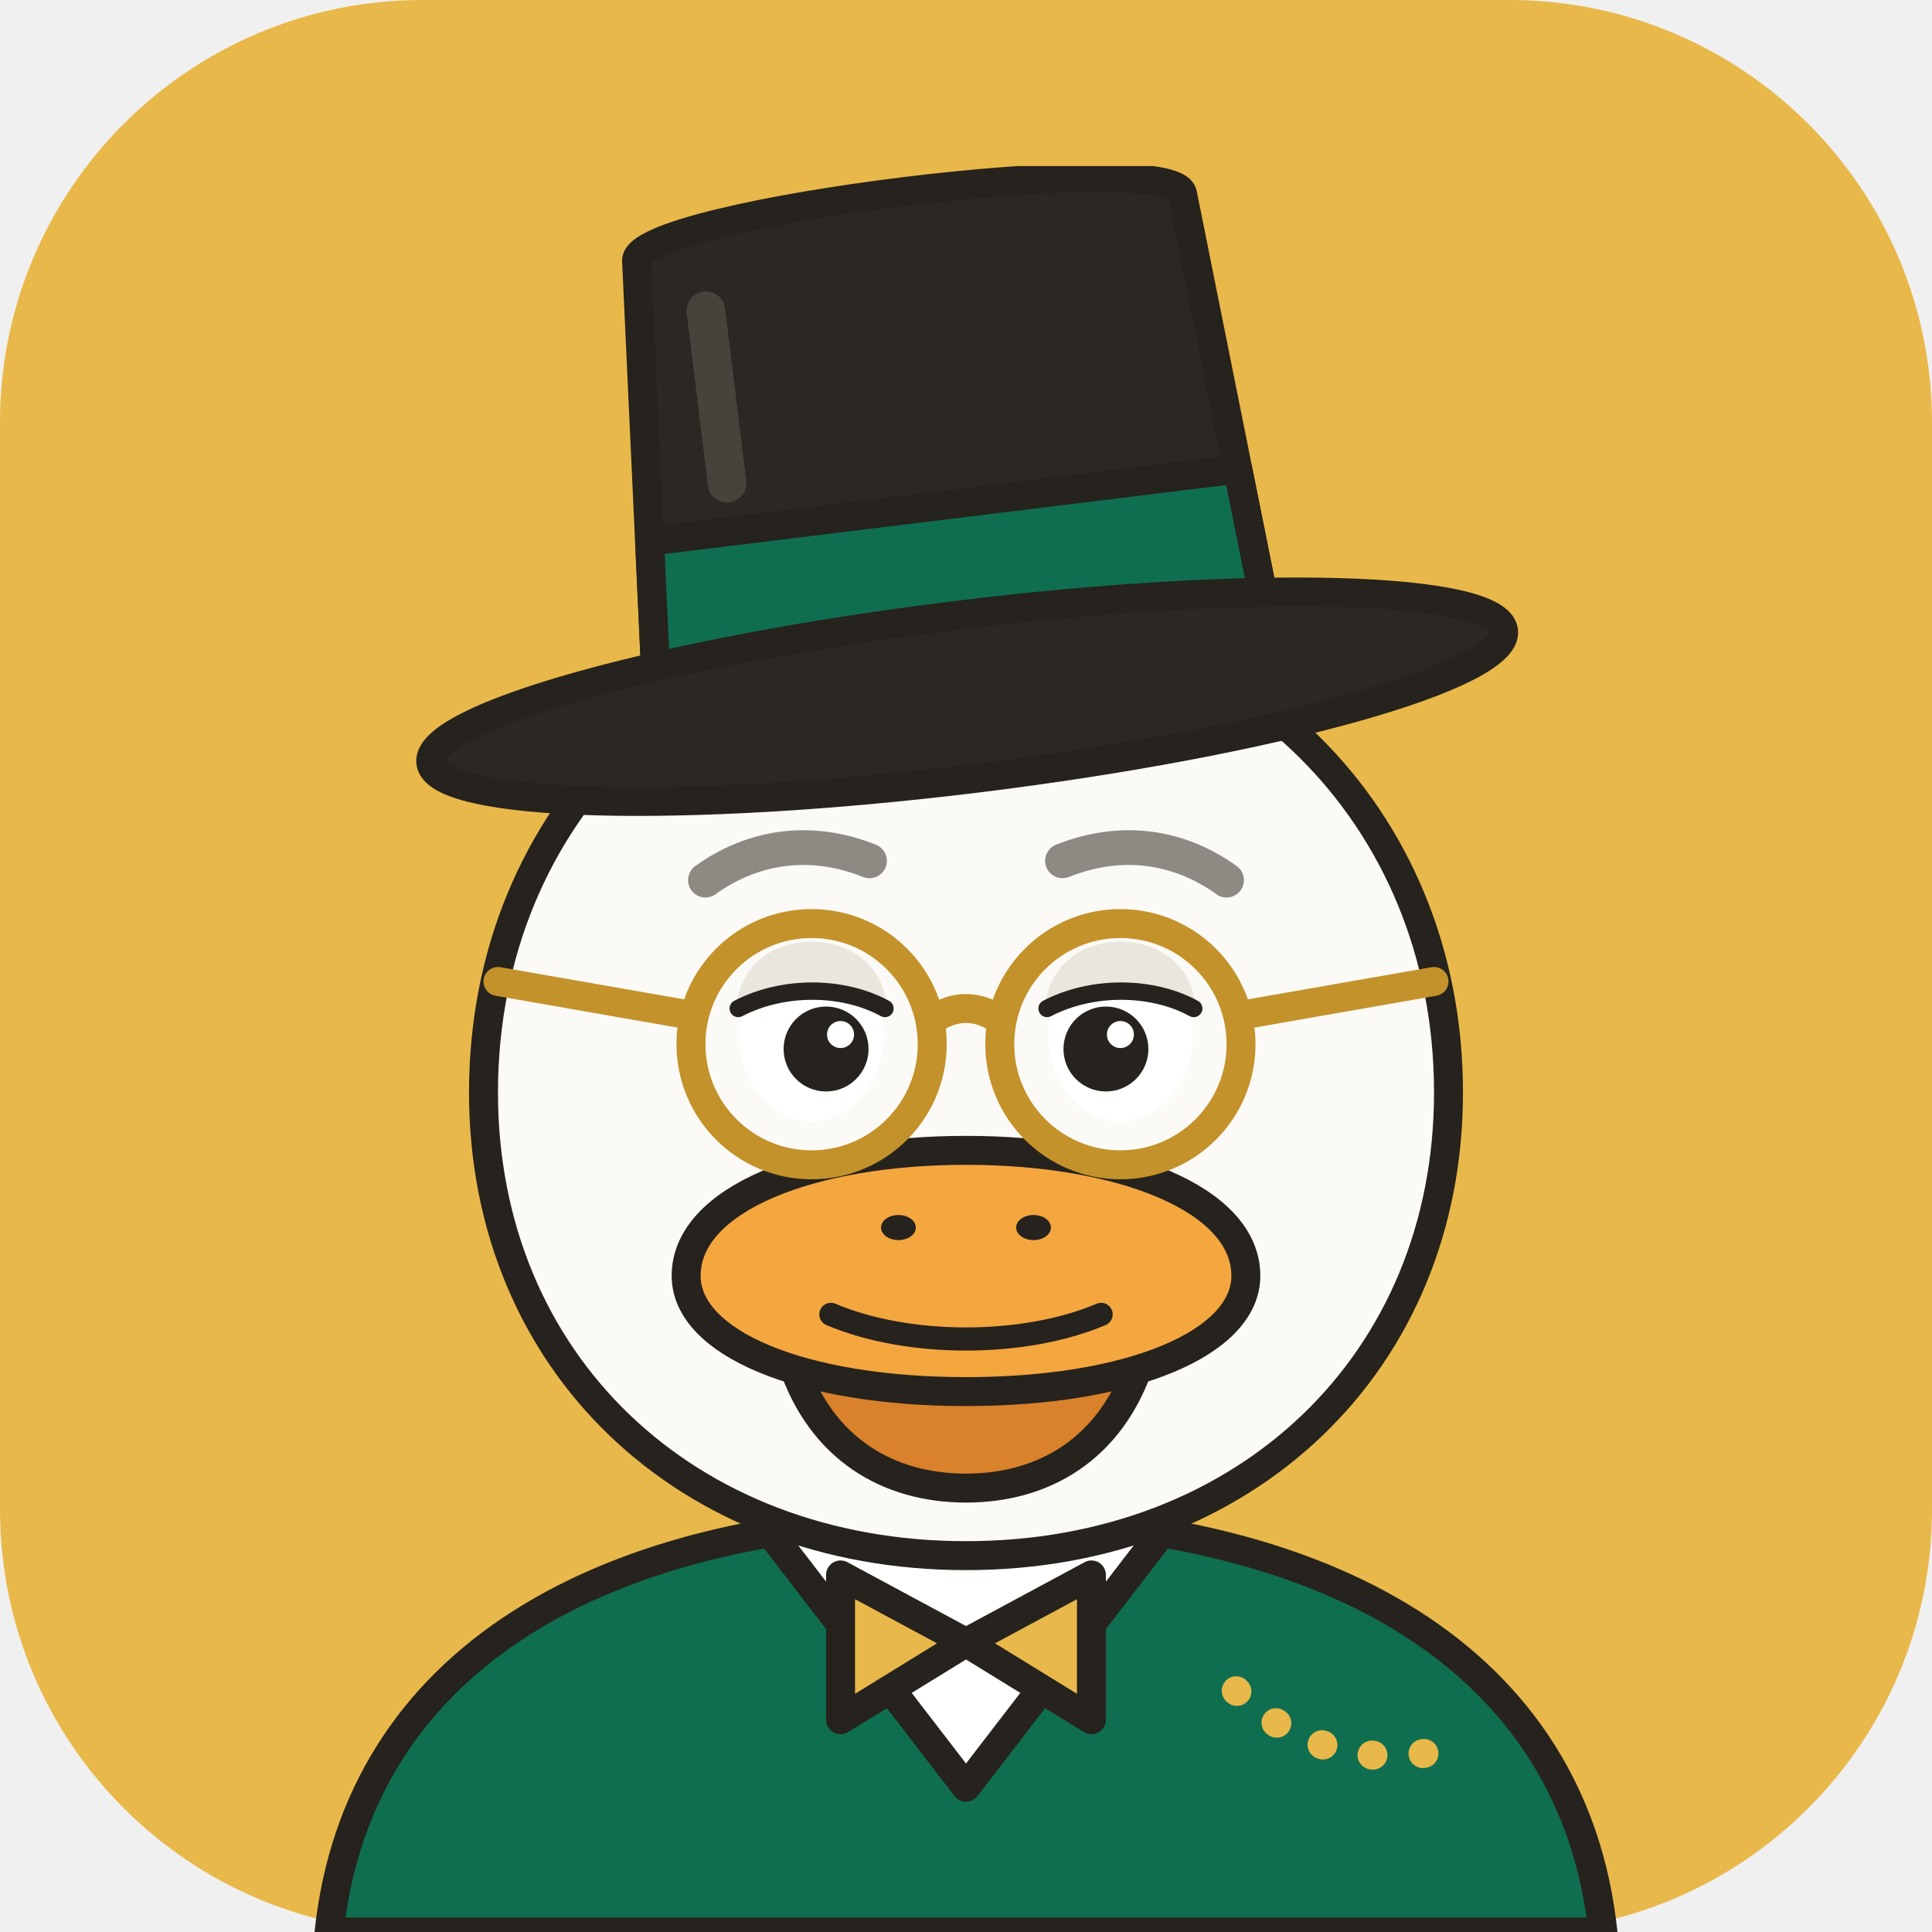
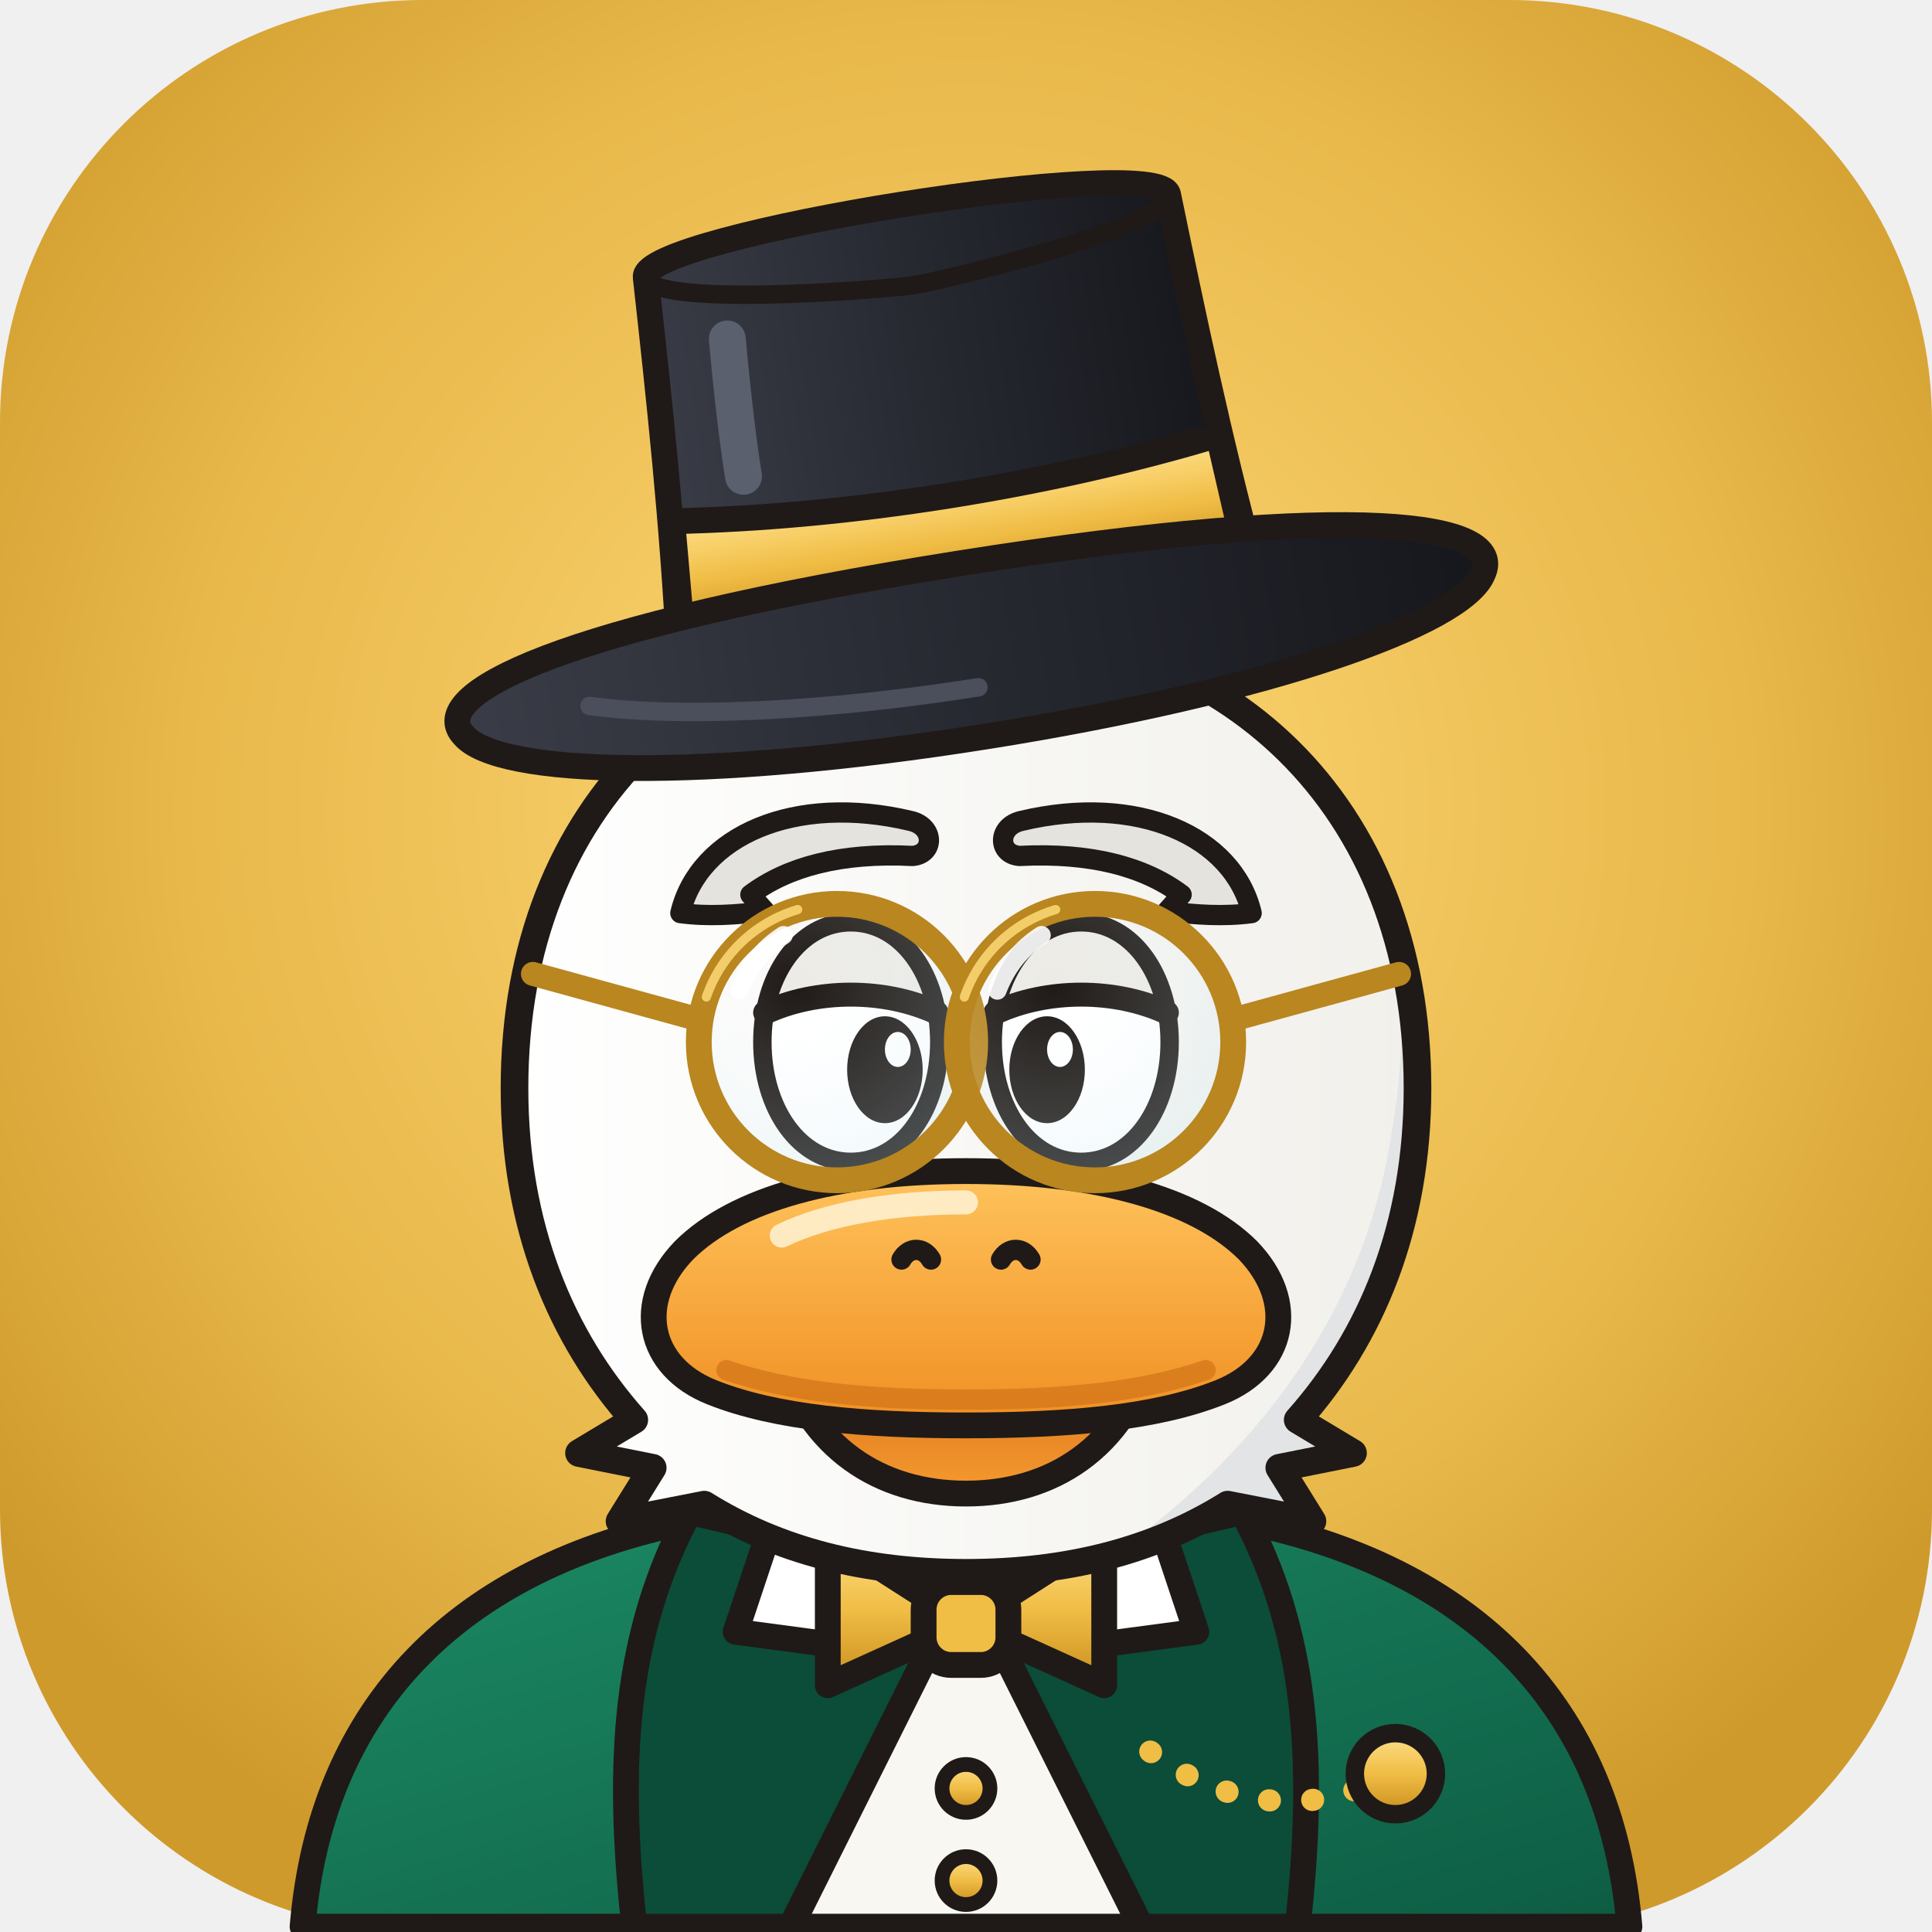
<svg xmlns="http://www.w3.org/2000/svg" viewBox="0 0 512 512">
-   <rect width="512" height="512" rx="112" fill="#e8b84a" />
-   <svg x="36" y="44" width="440" height="468" viewBox="14 18 172 183">
-     <g stroke="#26221d" stroke-width="3" stroke-linejoin="round" stroke-linecap="round">
-       <path d="M34 201c3-28 28-43 66-43s63 15 66 43z" fill="#0f6e4f" />
-       <path d="M80 160l20 26 20-26c-6-1.6-13-2.4-20-2.4s-14 .8-20 2.4z" fill="#fff" />
-       <path d="M100 171l-13-7v15zM100 171l13-7v15z" fill="#e8b84a" />
-       <path d="M100 162c-29 0-50-20-50-48 0-29 22-50 50-50s50 21 50 50c0 28-21 48-50 48z" fill="#fbfaf6" />
-       <path d="M82 142c3 9 10 13 18 13s15-4 18-13z" fill="#d9822b" />
-       <path d="M71 133c0-8 13-13 29-13s29 5 29 13c0 7-12 12-29 12s-29-5-29-12z" fill="#f4a63f" />
+   <radialGradient id="f" cx=".5" cy=".42" r=".62">
+     <stop offset="0" stop-color="#ffd978" />
+     <stop offset=".65" stop-color="#e8b84a" />
+     <stop offset="1" stop-color="#cf9a2c" />
+   </radialGradient>
+   <rect width="512" height="512" rx="112" fill="url(#f)" />
+   <svg x="46" y="33" width="420" height="479" viewBox="14 6 172 195">
+     <defs>
+       <linearGradient id="tp1casaco" x1="0" y1="0" x2="1" y2="1">
+         <stop offset="0" stop-color="#1c8a64" />
+         <stop offset="1" stop-color="#0d5c43" />
+       </linearGradient>
+       <linearGradient id="tp1cartola" x1="0" y1="0" x2="1" y2="0">
+         <stop offset="0" stop-color="#3a3d47" />
+         <stop offset=".55" stop-color="#25272f" />
+         <stop offset="1" stop-color="#16171c" />
+       </linearGradient>
+       <linearGradient id="tp1ouro" x1="0" y1="0" x2="0" y2="1">
+         <stop offset="0" stop-color="#ffe08a" />
+         <stop offset=".5" stop-color="#f0bd45" />
+         <stop offset="1" stop-color="#c98d1c" />
+       </linearGradient>
+       <linearGradient id="tp1bico" x1="0" y1="0" x2="0" y2="1">
+         <stop offset="0" stop-color="#ffc35c" />
+         <stop offset="1" stop-color="#f08f22" />
+       </linearGradient>
+       <linearGradient id="tp1bico2" x1="0" y1="0" x2="0" y2="1">
+         <stop offset="0" stop-color="#d9701a" />
+         <stop offset="1" stop-color="#f59a2f" />
+       </linearGradient>
+       <linearGradient id="tp1pena" x1="0" y1="0" x2="1" y2="0">
+         <stop offset="0" stop-color="#ffffff" />
+         <stop offset="1" stop-color="#f1f0eb" />
+       </linearGradient>
+       <radialGradient id="tp1lente" cx=".35" cy=".3" r=".8">
+         <stop offset="0" stop-color="#ffffff" stop-opacity=".0" />
+         <stop offset="1" stop-color="#bfe3f2" stop-opacity=".28" />
+       </radialGradient>
+       <clipPath id="tp1cabeca">
+         <path d="M100 60c28 0 49 19 49 50 0 15-5 27-13 36l6 3.6-8 1.6 3.6 5.8-9.2-1.8c-8 5-17.4 7.4-28.4 7.4s-20.4-2.4-28.4-7.4l-9.2 1.8 3.6-5.8-8-1.6 6-3.6c-8-9-13-21-13-36 0-31 21-50 49-50z" />
+       </clipPath>
+     </defs>
+     <g stroke="#1f1a17" stroke-width="2.8" stroke-linejoin="round" stroke-linecap="round">
+       <path d="M28 201c2-24 17-39 42-44l30 6 30-6c25 5 40 20 42 44z" fill="url(#tp1casaco)" />
+       <path d="M100 163l-30-7c-7 13-8 27-6 45h17zM100 163l30-7c7 13 8 27 6 45h-17z" fill="#0b4d38" />
+       <path d="M100 163l-19 38h38z" fill="#f8f7f2" />
+       <path d="M100 162l-20-8-5 15 15 2zM100 162l20-8 5 15-15 2z" fill="#fff" />
+       <path d="M100 168l-15-9.6v16.4zM100 168l15-9.6v16.4z" fill="url(#tp1ouro)" />
+       <rect x="95.4" y="163.6" width="9.2" height="9" rx="3" fill="#f0bd45" />
+       <circle cx="100" cy="186" r="2.6" fill="url(#tp1ouro)" stroke-width="1.6" />
+       <circle cx="100" cy="196" r="2.6" fill="url(#tp1ouro)" stroke-width="1.6" />
    </g>
-     <path d="M128 176c6 6 14 8 22 6" stroke="#e8b84a" stroke-width="3" fill="none" stroke-linecap="round" stroke-dasharray="0.1 5.2" />
-     <path d="M86 137c8 3.4 20 3.4 28 0" stroke="#26221d" stroke-width="2.4" fill="none" stroke-linecap="round" />
-     <ellipse cx="93" cy="128" rx="1.8" ry="1.3" fill="#26221d" />
-     <ellipse cx="107" cy="128" rx="1.8" ry="1.3" fill="#26221d" />
-     <ellipse cx="84" cy="108" rx="7.5" ry="9" fill="#fff" />
-     <ellipse cx="116" cy="108" rx="7.5" ry="9" fill="#fff" />
-     <circle cx="85.5" cy="109.5" r="4.4" fill="#26221d" />
-     <circle cx="114.5" cy="109.5" r="4.4" fill="#26221d" />
-     <circle cx="87" cy="108" r="1.4" fill="#fff" />
-     <circle cx="116" cy="108" r="1.4" fill="#fff" />
-     <path d="M76.2 105.5C76.5 96 91.5 96 91.8 105.5c-4.6-2.4-11-2.4-15.6 0zM108.2 105.5c.3-9.5 15.3-9.5 15.6 0-4.6-2.4-11-2.4-15.6 0z" fill="#e9e6dd" />
-     <path d="M76.4 105.3c4.6-2.4 10.8-2.4 15.2 0M108.4 105.3c4.6-2.4 10.8-2.4 15.2 0" stroke="#26221d" stroke-width="1.8" fill="none" stroke-linecap="round" />
-     <path d="M73 92c5-3.6 11-4.4 17-2M127 92c-5-3.6-11-4.4-17-2" stroke="#8d8a83" stroke-width="3.6" fill="none" stroke-linecap="round" />
-     <g fill="none" stroke="#c4922a" stroke-width="3" stroke-linecap="round">
-       <circle cx="84" cy="109" r="12.5" />
-       <circle cx="116" cy="109" r="12.5" />
-       <path d="M96.5 106.5c2.3-1.6 4.7-1.6 7 0M71.5 106l-20-3.5M128.5 106l20-3.5" />
+     <path d="M120 182c8 6 17 7 25 3" stroke="#f0bd45" stroke-width="2.4" fill="none" stroke-linecap="round" stroke-dasharray=".1 4.6" />
+     <circle cx="146.6" cy="184.4" r="4.4" fill="url(#tp1ouro)" stroke="#1f1a17" stroke-width="2" />
+     <path d="M100 60c28 0 49 19 49 50 0 15-5 27-13 36l6 3.6-8 1.6 3.6 5.8-9.2-1.8c-8 5-17.4 7.4-28.4 7.4s-20.4-2.4-28.4-7.4l-9.2 1.8 3.6-5.8-8-1.6 6-3.6c-8-9-13-21-13-36 0-31 21-50 49-50z" fill="url(#tp1pena)" />
+     <g clip-path="url(#tp1cabeca)">
+       <path d="M131 60c14 14 19 34 15 56-3 18-14 34-32 46l40 6 6-108z" fill="#e3e4e6" />
+       <path d="M58 150c10 10 24 15 42 15s32-5 42-15v20H58z" fill="#e6e6e3" />
    </g>
-     <g transform="rotate(-7 100 72)" stroke="#26221d" stroke-width="3" stroke-linejoin="round">
-       <path d="M68 70l3.5-46c.4-5 56.6-5 57 0l3.5 46z" fill="#2b2824" />
-       <path d="M69.3 53h61.4l1.3 17h-64z" fill="#0f6e4f" />
-       <ellipse cx="100" cy="73" rx="56" ry="8.5" fill="#2b2824" />
-       <path d="M78 30v18" stroke="#46423c" stroke-width="4" stroke-linecap="round" />
+     <path d="M100 60c28 0 49 19 49 50 0 15-5 27-13 36l6 3.6-8 1.6 3.6 5.8-9.2-1.8c-8 5-17.4 7.4-28.4 7.4s-20.4-2.4-28.4-7.4l-9.2 1.8 3.6-5.8-8-1.6 6-3.6c-8-9-13-21-13-36 0-31 21-50 49-50z" fill="none" stroke="#1f1a17" stroke-width="3" stroke-linejoin="round" />
+     <path d="M87.5 92c5.6 0 9.6 5.8 9.6 13s-4 13-9.6 13-9.6-5.8-9.6-13 4-13 9.6-13z" fill="#fff" />
+     <path d="M112.5 92c5.6 0 9.6 5.8 9.6 13s-4 13-9.6 13-9.6-5.8-9.6-13 4-13 9.6-13z" fill="#fff" />
+     <ellipse cx="91.2" cy="108" rx="4.1" ry="5.8" fill="#1f1a17" />
+     <ellipse cx="108.8" cy="108" rx="4.1" ry="5.8" fill="#1f1a17" />
+     <ellipse cx="92.6" cy="105.8" rx="1.4" ry="1.9" fill="#fff" />
+     <ellipse cx="110.2" cy="105.8" rx="1.4" ry="1.9" fill="#fff" />
+     <path d="M77.9 101.6c.6-6 4.4-9.6 9.6-9.6s9 3.6 9.6 9.6c-5.4-2.4-13.8-2.4-19.2 0zM102.9 101.6c.6-6 4.4-9.6 9.6-9.6s9 3.6 9.6 9.6c-5.4-2.4-13.8-2.4-19.2 0z" fill="#ecebe6" />
+     <g fill="none" stroke="#1f1a17" stroke-width="2">
+       <path d="M87.5 92c5.6 0 9.6 5.8 9.6 13s-4 13-9.6 13-9.6-5.8-9.6-13 4-13 9.6-13z" />
+       <path d="M112.5 92c5.6 0 9.6 5.8 9.6 13s-4 13-9.6 13-9.6-5.8-9.6-13 4-13 9.6-13z" />
+     </g>
+     <path d="M78.2 101.8c5.6-2.6 13-2.6 18.6 0M103.2 101.8c5.6-2.6 13-2.6 18.6 0" stroke="#1f1a17" stroke-width="2.6" fill="none" stroke-linecap="round" />
+     <path d="M69 91c2-8.4 12.4-13 25-10 2.6.6 2.6 3.6.2 3.8-7.8-.4-13.6 1.2-17.6 4.2l1.6 1.8c-3.2.4-6.2.6-9.2.2zM131 91c-2 -8.4 -12.4 -13 -25 -10 -2.6 0.6 -2.6 3.6 -0.2 3.8 7.8 -0.4 13.6 1.2 17.6 4.2l-1.6 1.8c3.2 0.4 6.2 0.6 9.2 0.2z" fill="#e4e3de" stroke="#1f1a17" stroke-width="2.2" stroke-linejoin="round" />
+     <g stroke="#1f1a17" stroke-width="2.8" stroke-linejoin="round" stroke-linecap="round">
+       <path d="M80 139c3 10 10.6 15 20 15s17-5 20-15z" fill="url(#tp1bico2)" />
+       <path d="M100 119c-14 0-25 3-30.6 8.6-5.4 5.6-4 12.6 3 15.4 7 2.8 16.6 3.6 27.6 3.6s20.6-.8 27.6-3.6c7-2.8 8.4-9.8 3-15.4C125 122 114 119 100 119z" fill="url(#tp1bico)" />
+     </g>
+     <path d="M80 126c5-2.4 12-3.6 20-3.6" stroke="#fff3d6" stroke-width="2.6" fill="none" stroke-linecap="round" opacity=".85" />
+     <path d="M74 140.6c7 2.4 15.4 3.2 26 3.2s19-.8 26-3.2" stroke="#d27417" stroke-width="2.2" fill="none" stroke-linecap="round" opacity=".7" />
+     <path d="M93 128.6c.8-1.4 2.4-1.4 3.2 0M103.8 128.6c.8-1.4 2.4-1.4 3.2 0" stroke="#1f1a17" stroke-width="2.2" fill="none" stroke-linecap="round" />
+     <g fill="url(#tp1lente)" stroke="#b9861f" stroke-width="2.8" stroke-linecap="round">
+       <circle cx="86" cy="105" r="15" />
+       <circle cx="114" cy="105" r="15" />
+     </g>
+     <g fill="none" stroke-linecap="round">
+       <circle cx="86" cy="105" r="15" stroke="#f3cd6a" stroke-width="1" stroke-dasharray="14 80" transform="rotate(200 86 105)" />
+       <circle cx="114" cy="105" r="15" stroke="#f3cd6a" stroke-width="1" stroke-dasharray="14 80" transform="rotate(200 114 105)" />
+       <path d="M75.4 99.4c1-2.6 2.6-4.6 4.8-6M103.4 99.4c1-2.6 2.6-4.6 4.8-6" stroke="#fff" stroke-width="2" opacity=".9" />
+       <path d="M71.2 102.6L53 97.6M128.8 102.6L147 97.6" stroke="#b9861f" stroke-width="2.6" />
+     </g>
+     <g transform="translate(0 -8) rotate(-9 100 66)" stroke="#1f1a17" stroke-width="2.8" stroke-linejoin="round">
+       <path d="M68.5 66c1.5-14 2.2-28 2.8-41 .2-4.6 57.2-4.6 57.4 0 .6 13 1.3 27 2.8 41z" fill="url(#tp1cartola)" />
+       <path d="M70 51.6c19 2.6 41 2.6 60 0l.8 11.4c-20 3-41.6 3-61.6 0z" fill="url(#tp1ouro)" />
+       <path d="M70 51.6c19 2.6 41 2.6 60 0" fill="none" stroke-width="1.6" opacity=".5" />
+       <path d="M44 71c-3.4-5 12-10 56-10s59.4 5 56 10c-3 5-25 9-56 9s-53-4-56-9z" fill="url(#tp1cartola)" />
+       <path d="M71.3 25c0 3.4 25.6 5.4 28.7 5.4s28.7-2 28.7-5.4" fill="none" stroke-width="2" />
+       <path d="M79 33c-.4 6-.6 11-.6 15" stroke="#5b606e" stroke-width="4" stroke-linecap="round" fill="none" />
+       <path d="M58 70c10 3 26 4.6 42 4.6" stroke="#4b4f5c" stroke-width="2" stroke-linecap="round" fill="none" />
    </g>
  </svg>
</svg>
